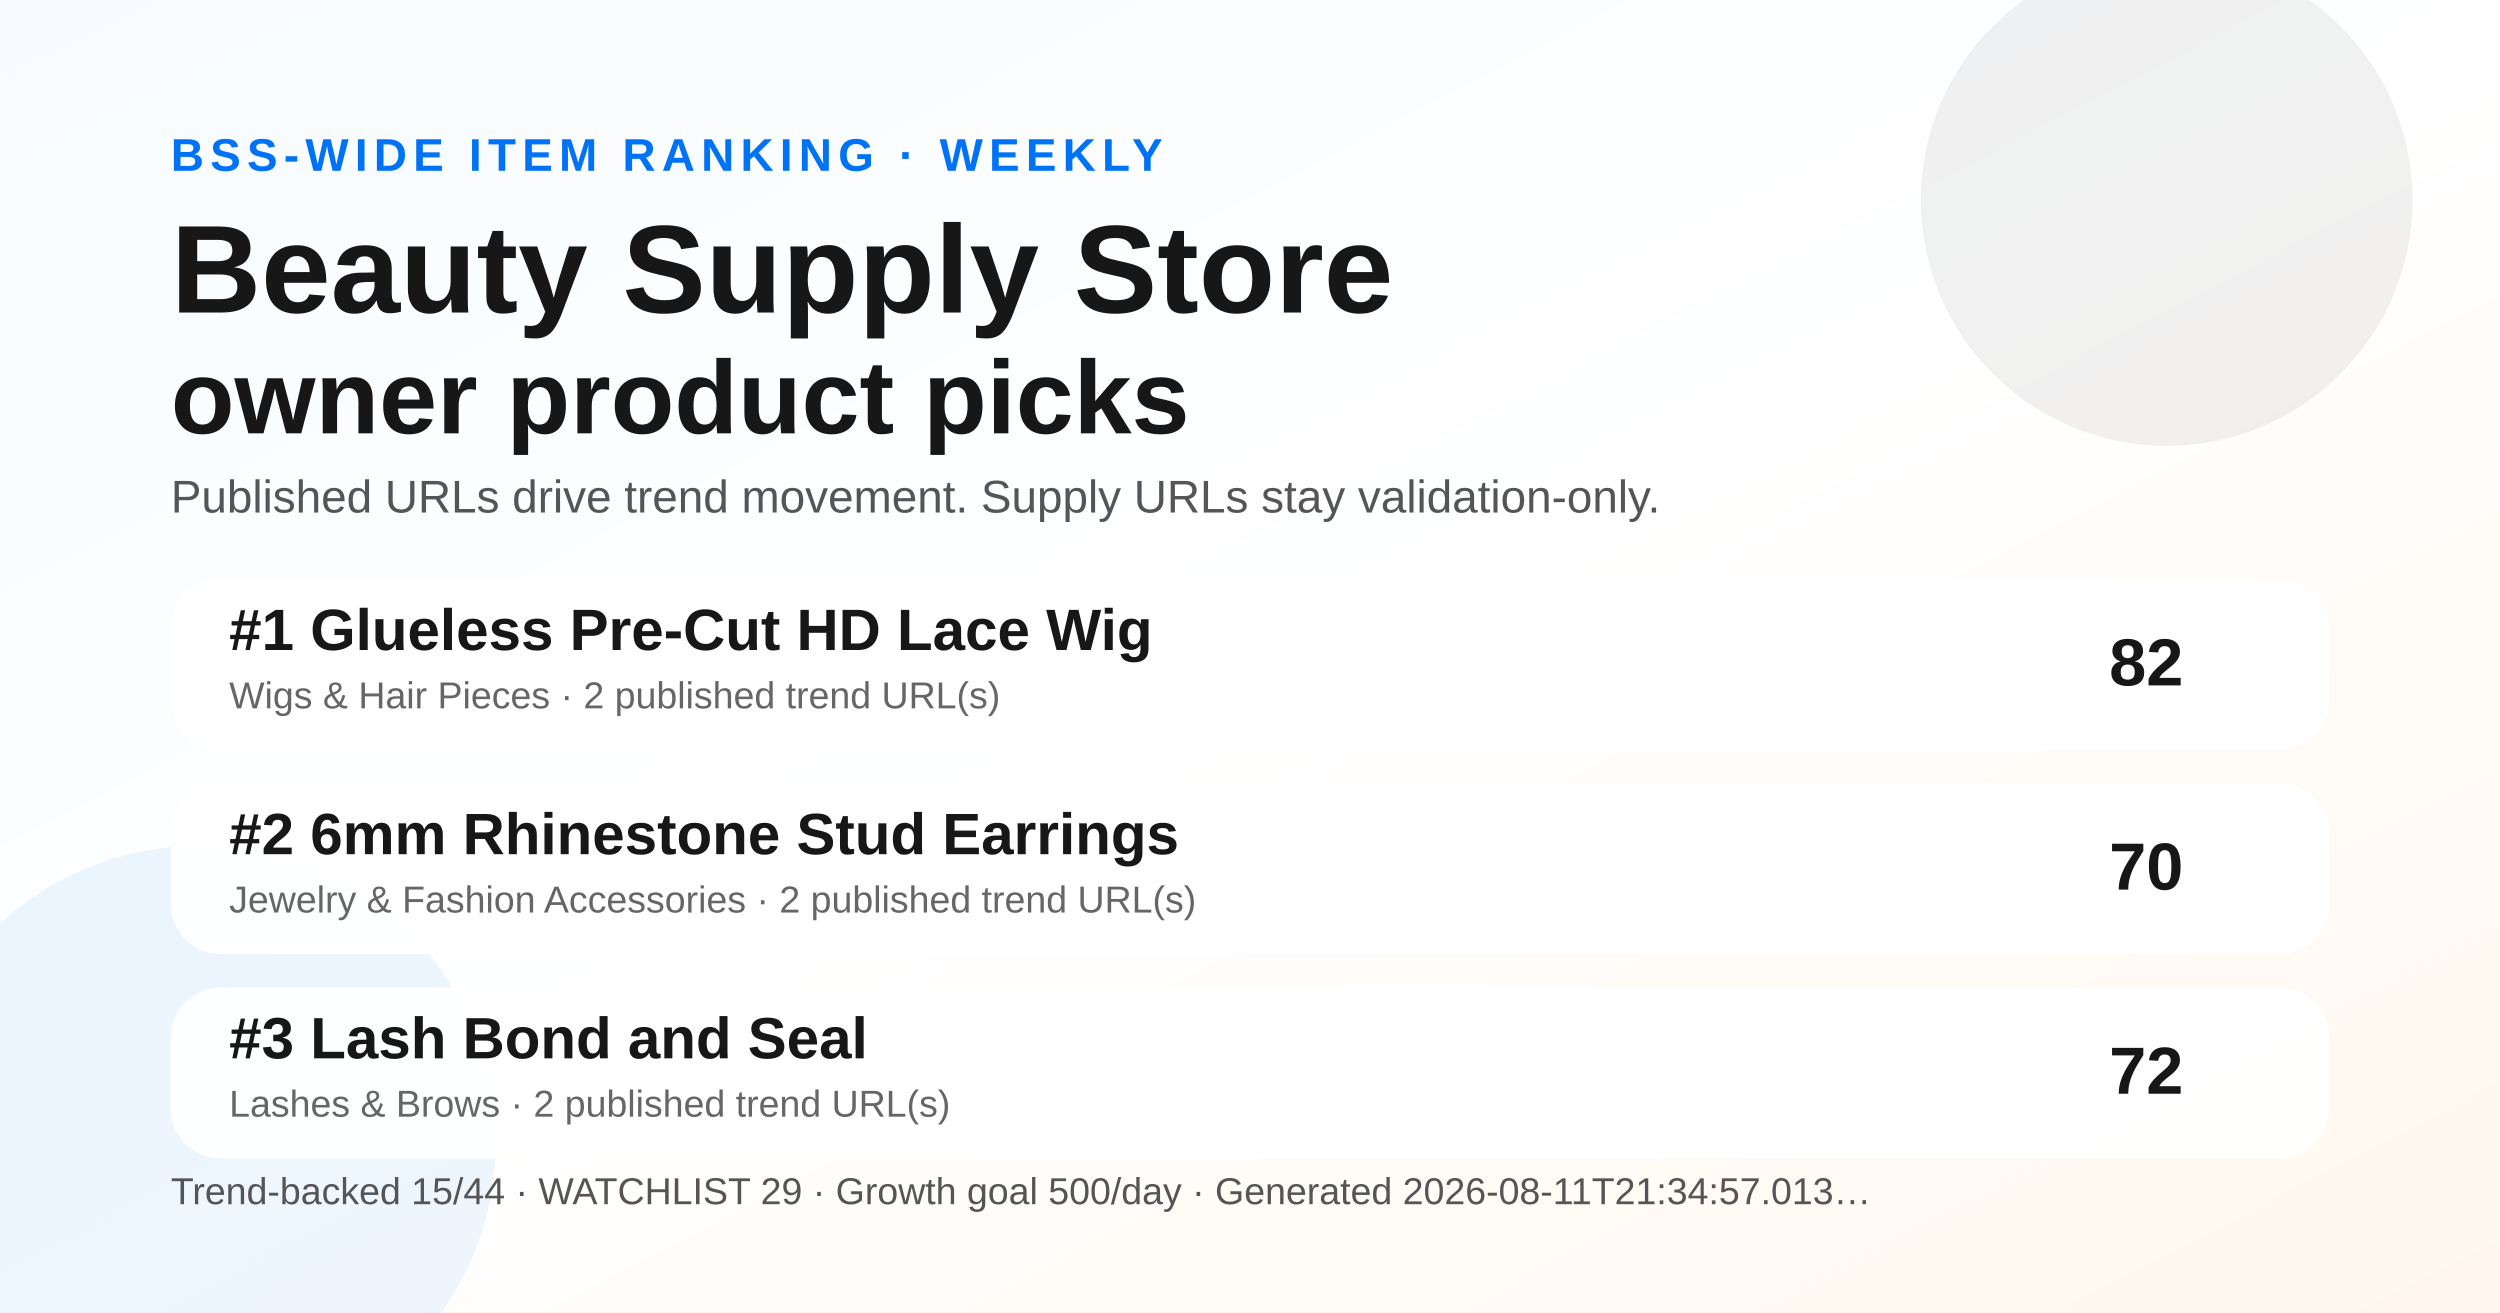
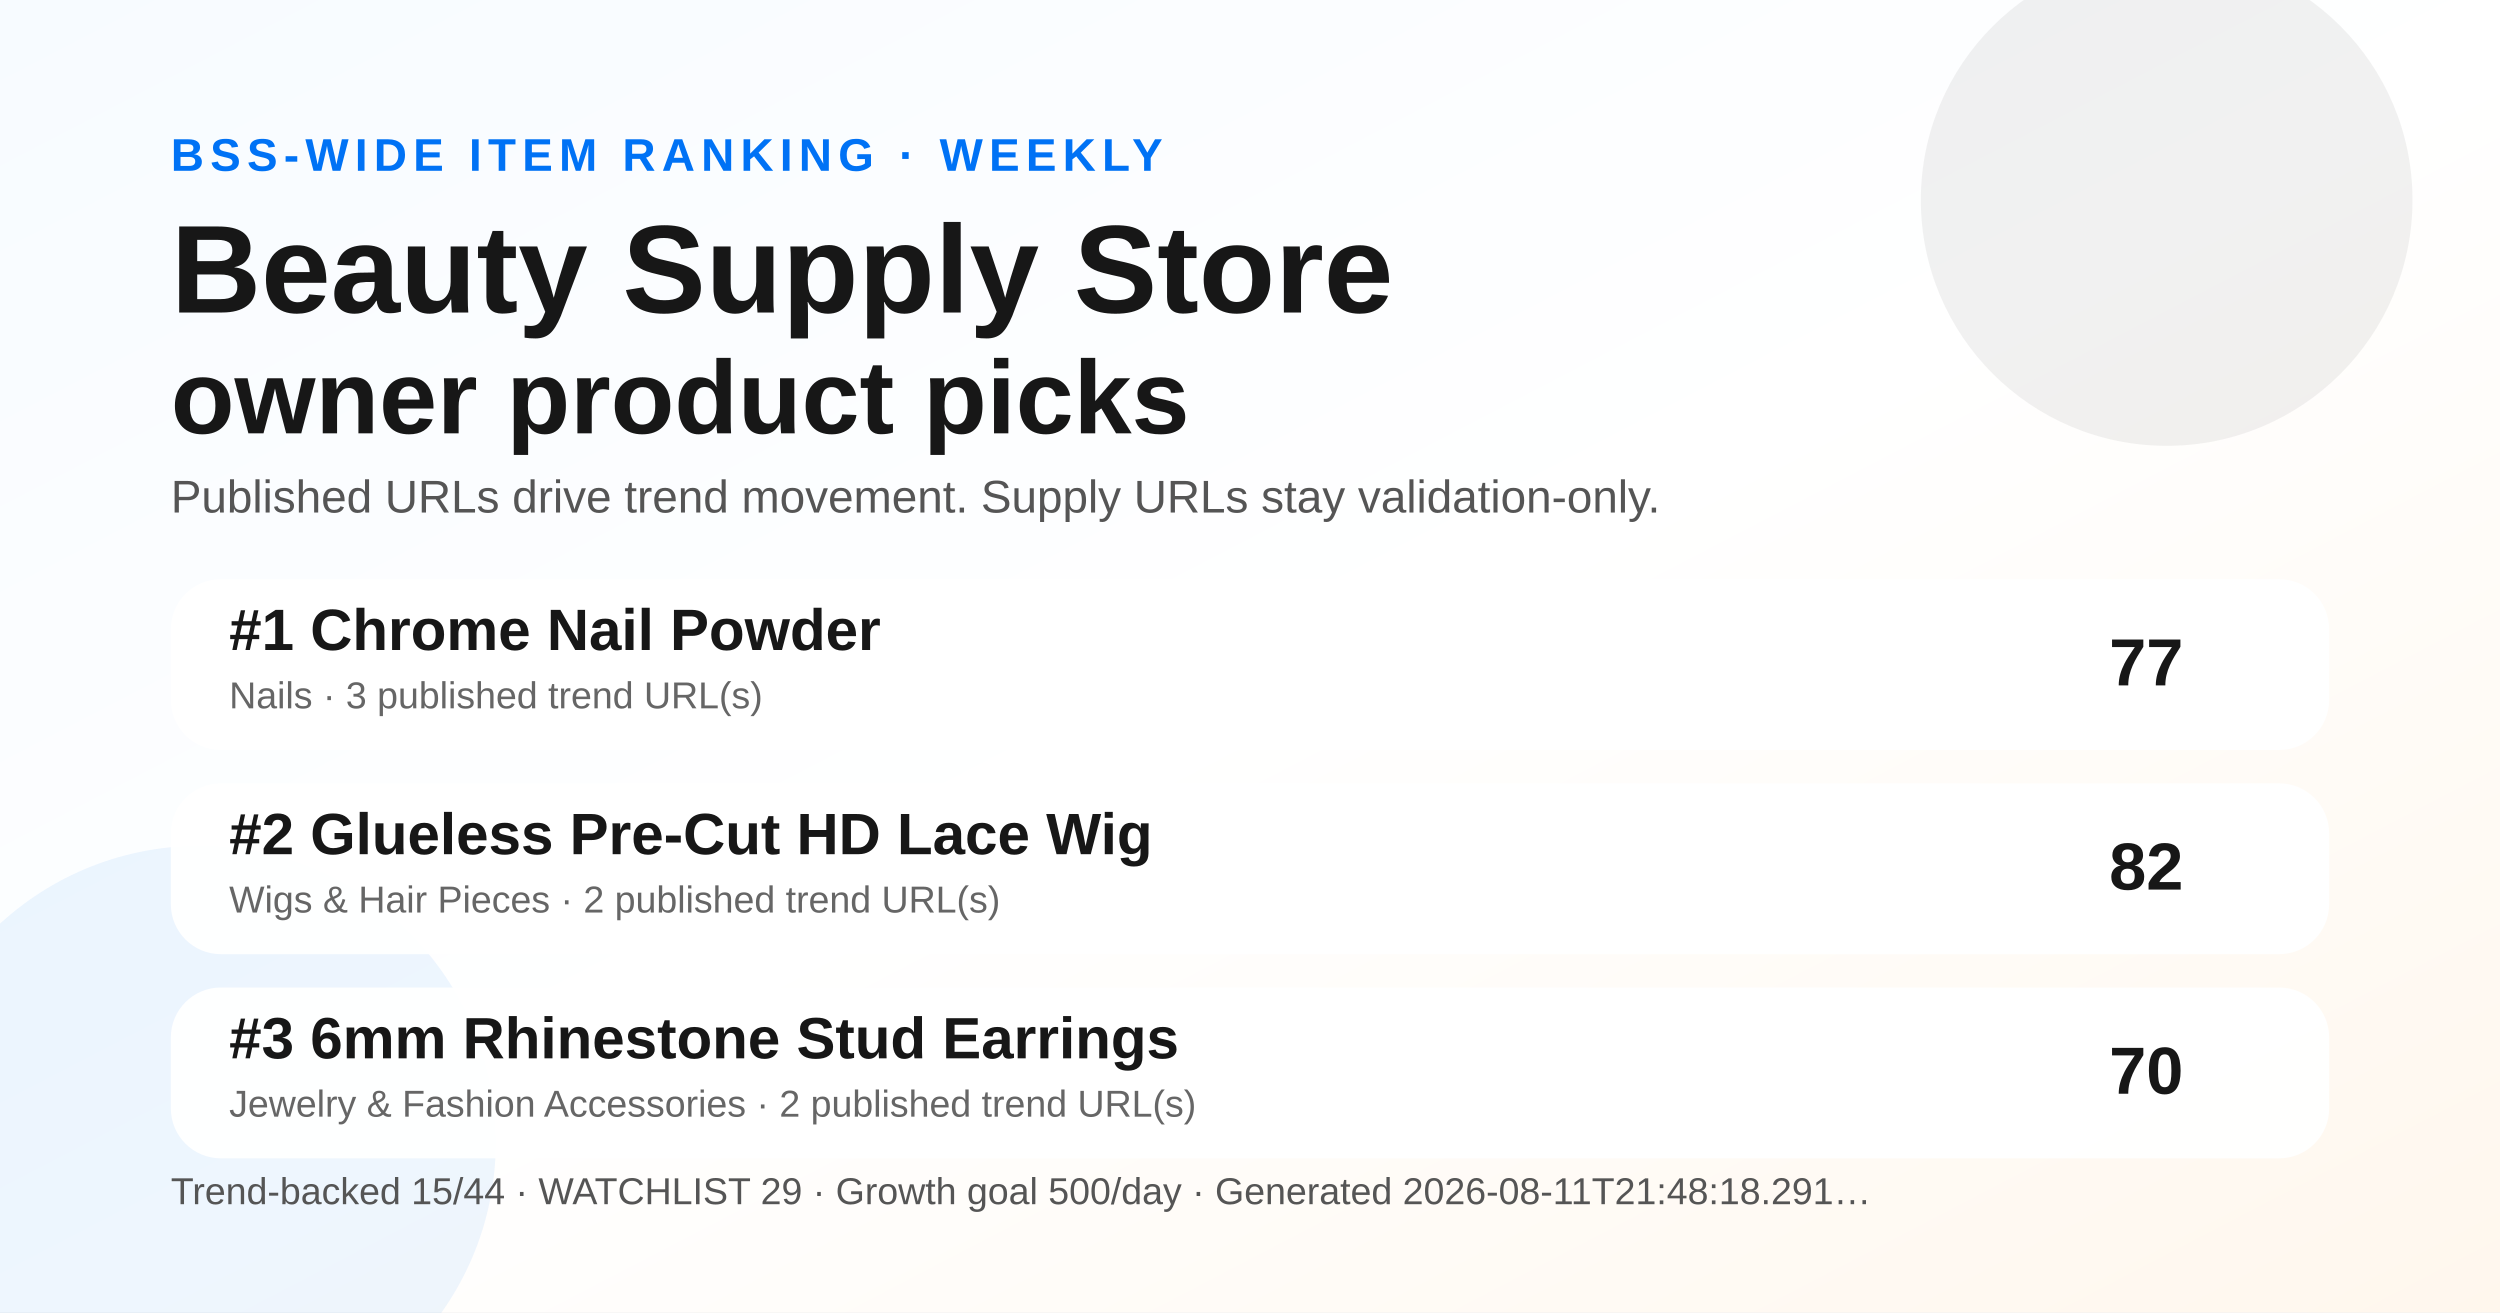
<svg xmlns="http://www.w3.org/2000/svg" width="1200" height="630" viewBox="0 0 1200 630" role="img" aria-label="Weekly BSS Trend Ranking social preview">
  <defs>
    <linearGradient id="bg" x1="0" y1="0" x2="1" y2="1">
      <stop offset="0" stop-color="#f7fbff" />
      <stop offset="0.52" stop-color="#ffffff" />
      <stop offset="1" stop-color="#fff7ed" />
    </linearGradient>
  </defs>
  <rect width="1200" height="630" fill="url(#bg)" />
  <circle cx="1040" cy="96" r="118" fill="#171717" opacity="0.06" />
  <circle cx="96" cy="548" r="142" fill="#0072f5" opacity="0.07" />
  <text x="82" y="82" font-family="Arial, Helvetica, sans-serif" font-size="22" font-weight="700" fill="#0072f5" letter-spacing="3">BSS-WIDE ITEM RANKING · WEEKLY</text>
  <text x="82" y="150" font-family="Arial, Helvetica, sans-serif" font-size="60" font-weight="800" fill="#171717">Beauty Supply Store</text>
  <text x="82" y="208" font-family="Arial, Helvetica, sans-serif" font-size="50" font-weight="800" fill="#171717">owner product picks</text>
  <text x="82" y="246" font-family="Arial, Helvetica, sans-serif" font-size="22" fill="#555555">Published URLs drive trend movement. Supply URLs stay validation-only.</text>
  <g transform="translate(82 278)">
    <rect width="1036" height="82" rx="24" fill="#ffffff" opacity="0.96" />
-     <text x="28" y="34" font-family="Arial, Helvetica, sans-serif" font-size="28" font-weight="700" fill="#171717">#1 Glueless Pre-Cut HD Lace Wig</text>
+     <text x="28" y="34" font-family="Arial, Helvetica, sans-serif" font-size="28" font-weight="700" fill="#171717">#1 Chrome Nail Powder</text>
+     <text x="28" y="62" font-family="Arial, Helvetica, sans-serif" font-size="18" fill="#666666">Nails · 3 published trend URL(s)</text>
+     <text x="966" y="51" text-anchor="end" font-family="Arial, Helvetica, sans-serif" font-size="32" font-weight="700" fill="#171717">77</text>
+   </g>
+   <g transform="translate(82 376)">
+     <rect width="1036" height="82" rx="24" fill="#ffffff" opacity="0.96" />
+     <text x="28" y="34" font-family="Arial, Helvetica, sans-serif" font-size="28" font-weight="700" fill="#171717">#2 Glueless Pre-Cut HD Lace Wig</text>
    <text x="28" y="62" font-family="Arial, Helvetica, sans-serif" font-size="18" fill="#666666">Wigs &amp; Hair Pieces · 2 published trend URL(s)</text>
    <text x="966" y="51" text-anchor="end" font-family="Arial, Helvetica, sans-serif" font-size="32" font-weight="700" fill="#171717">82</text>
  </g>
-   <g transform="translate(82 376)">
+   <g transform="translate(82 474)">
    <rect width="1036" height="82" rx="24" fill="#ffffff" opacity="0.96" />
-     <text x="28" y="34" font-family="Arial, Helvetica, sans-serif" font-size="28" font-weight="700" fill="#171717">#2 6mm Rhinestone Stud Earrings</text>
+     <text x="28" y="34" font-family="Arial, Helvetica, sans-serif" font-size="28" font-weight="700" fill="#171717">#3 6mm Rhinestone Stud Earrings</text>
    <text x="28" y="62" font-family="Arial, Helvetica, sans-serif" font-size="18" fill="#666666">Jewelry &amp; Fashion Accessories · 2 published trend URL(s)</text>
    <text x="966" y="51" text-anchor="end" font-family="Arial, Helvetica, sans-serif" font-size="32" font-weight="700" fill="#171717">70</text>
  </g>
-   <g transform="translate(82 474)">
-     <rect width="1036" height="82" rx="24" fill="#ffffff" opacity="0.96" />
-     <text x="28" y="34" font-family="Arial, Helvetica, sans-serif" font-size="28" font-weight="700" fill="#171717">#3 Lash Bond and Seal</text>
-     <text x="28" y="62" font-family="Arial, Helvetica, sans-serif" font-size="18" fill="#666666">Lashes &amp; Brows · 2 published trend URL(s)</text>
-     <text x="966" y="51" text-anchor="end" font-family="Arial, Helvetica, sans-serif" font-size="32" font-weight="700" fill="#171717">72</text>
-   </g>
  <g transform="translate(82 578)">
-     <text font-family="Arial, Helvetica, sans-serif" font-size="18" fill="#555555">Trend-backed 15/44 · WATCHLIST 29 · Growth goal 500/day · Generated 2026-08-11T21:34:57.013…</text>
+     <text font-family="Arial, Helvetica, sans-serif" font-size="18" fill="#555555">Trend-backed 15/44 · WATCHLIST 29 · Growth goal 500/day · Generated 2026-08-11T21:48:18.291…</text>
  </g>
</svg>
